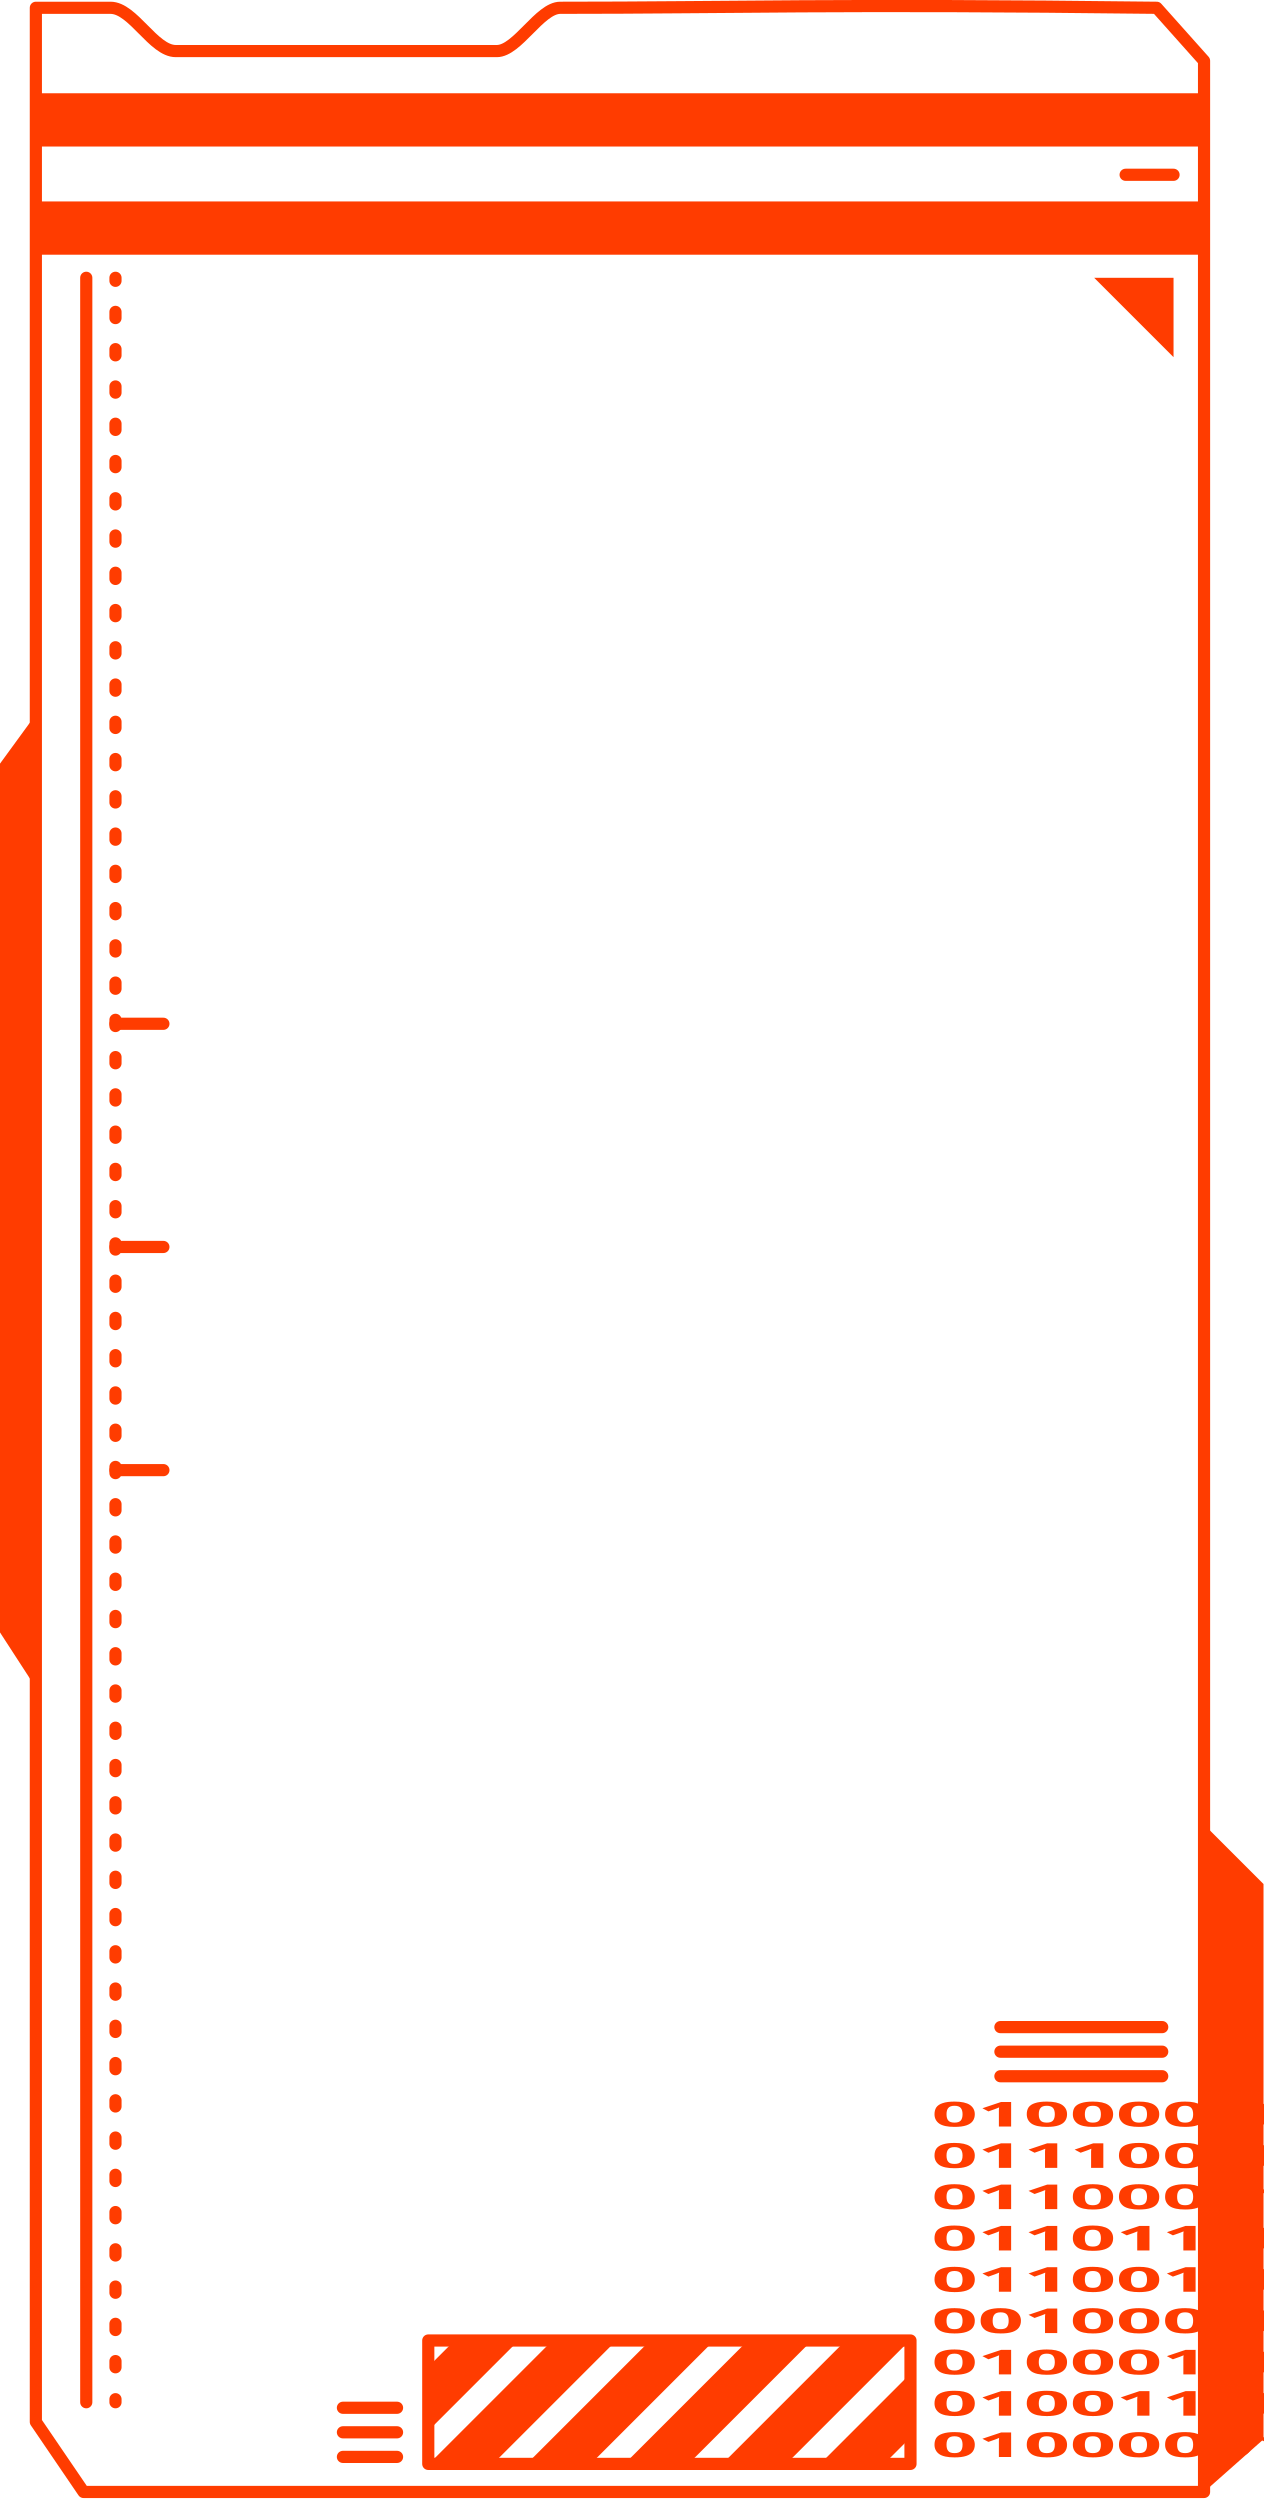
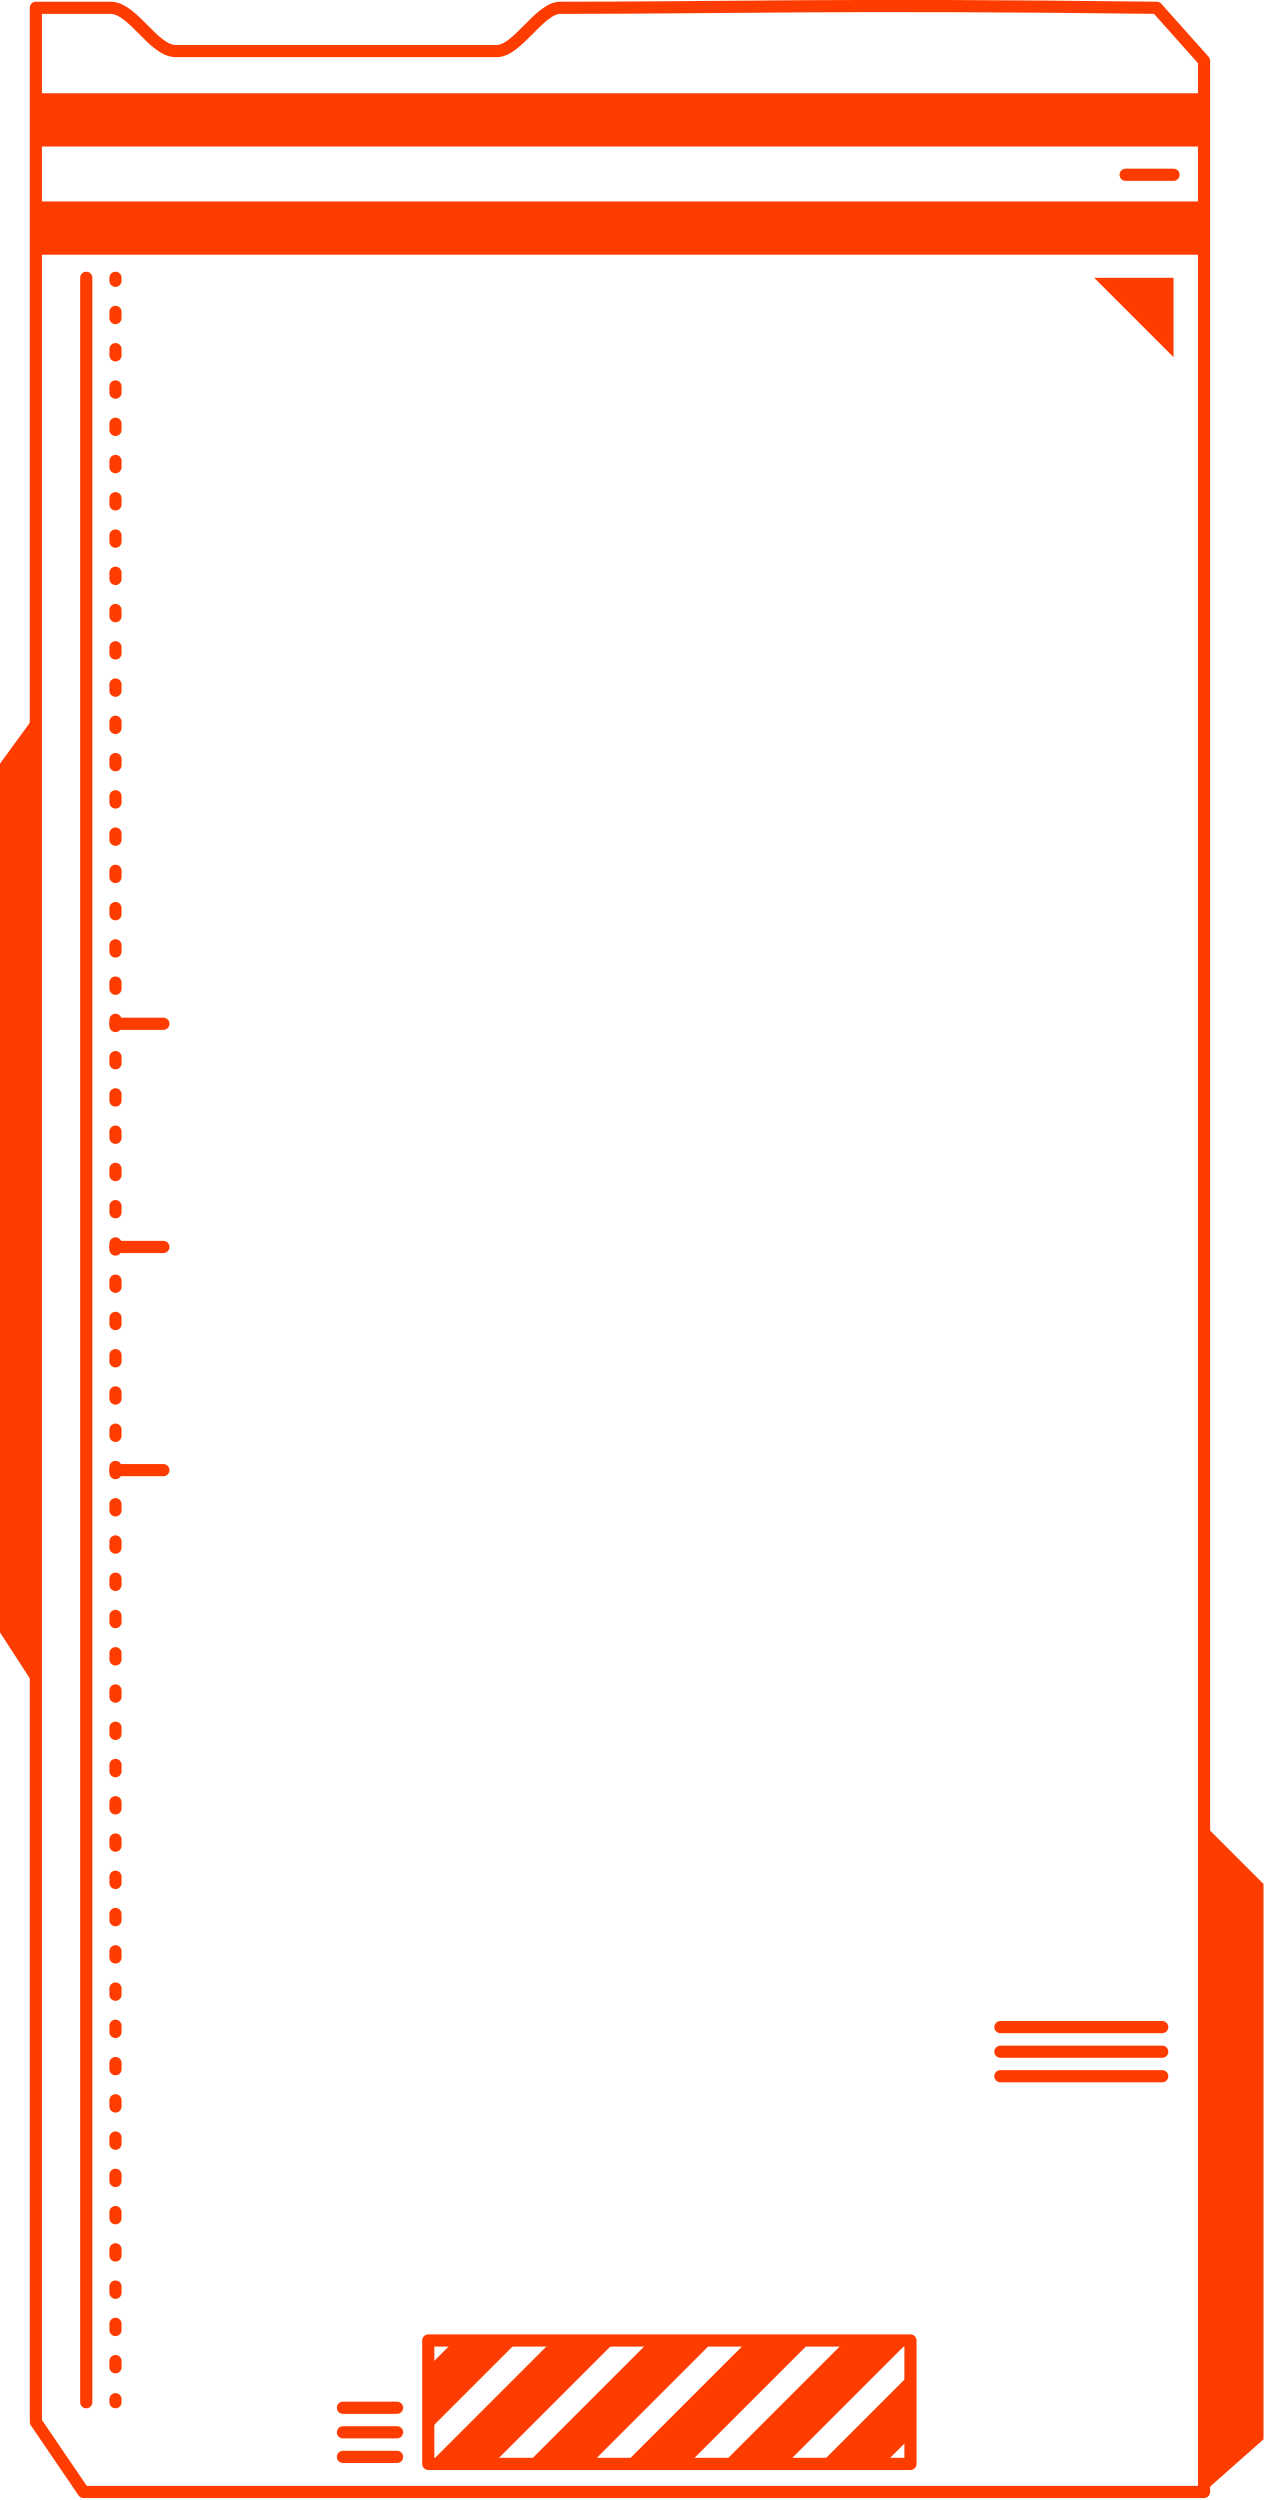
<svg xmlns="http://www.w3.org/2000/svg" id="Layer_2" viewBox="0 0 207.55 410.66">
  <defs>
    <clipPath id="clippath">
      <rect x="70.35" y="384.46" width="79.21" height="20.27" style="fill:none; stroke:#ff3c00; stroke-linecap:round; stroke-linejoin:round; stroke-width:2px;" />
    </clipPath>
  </defs>
  <g id="Layer_1-2">
    <path d="M13.73,409.34h184.05c0-133.12,0-266.23,0-399.35l-7.77-8.71c-52.81-.65-70.27,0-97.98,0-3.37,0-7.05,7.11-10.42,7.11-17.58,0-35.15,0-52.73,0-3.68,0-7.04-7.11-10.72-7.11-4.09,0-8.18,0-12.27,0v396.55l7.83,11.5Z" style="fill:none; stroke:#ff3c00; stroke-linecap:round; stroke-linejoin:round; stroke-width:2px;" />
    <polygon points="5.89 117.36 0 125.44 0 268.15 5.89 277.23 5.89 117.36" style="fill:#ff3c00;" />
    <polygon points="197.78 409.34 207.55 400.69 207.55 309.48 198.5 300.43 197.78 409.34" style="fill:#ff3c00;" />
    <rect x="5.89" y="15.32" width="191.88" height="8.75" style="fill:#ff3c00;" />
    <rect x="5.89" y="33.09" width="191.88" height="8.75" style="fill:#ff3c00;" />
    <line x1="14.17" y1="45.63" x2="14.17" y2="394.6" style="fill:none; stroke:#ff3c00; stroke-linecap:round; stroke-linejoin:round; stroke-width:2px;" />
    <line x1="18.97" y1="45.63" x2="18.97" y2="46.13" style="fill:none; stroke:#ff3c00; stroke-linecap:round; stroke-linejoin:round; stroke-width:2px;" />
    <line x1="18.97" y1="51.23" x2="18.97" y2="60.93" style="fill:none; stroke:#ff3c00; stroke-dasharray:1.02 5.1 1.02 5.1; stroke-linecap:round; stroke-linejoin:round; stroke-width:2px;" />
    <line x1="18.97" y1="63.48" x2="18.97" y2="391.55" style="fill:none; stroke:#ff3c00; stroke-dasharray:1.02 5.1 1.02 5.1 1.02 5.1; stroke-linecap:round; stroke-linejoin:round; stroke-width:2px;" />
    <line x1="18.97" y1="394.1" x2="18.97" y2="394.6" style="fill:none; stroke:#ff3c00; stroke-linecap:round; stroke-linejoin:round; stroke-width:2px;" />
    <line x1="18.97" y1="204.83" x2="26.84" y2="204.83" style="fill:none; stroke:#ff3c00; stroke-linecap:round; stroke-linejoin:round; stroke-width:2px;" />
    <line x1="18.97" y1="241.49" x2="26.84" y2="241.49" style="fill:none; stroke:#ff3c00; stroke-linecap:round; stroke-linejoin:round; stroke-width:2px;" />
    <line x1="18.97" y1="168.17" x2="26.84" y2="168.17" style="fill:none; stroke:#ff3c00; stroke-linecap:round; stroke-linejoin:round; stroke-width:2px;" />
    <line x1="164.33" y1="341.05" x2="190.91" y2="341.05" style="fill:none; stroke:#ff3c00; stroke-linecap:round; stroke-linejoin:round; stroke-width:2px;" />
    <line x1="164.33" y1="337.02" x2="190.91" y2="337.02" style="fill:none; stroke:#ff3c00; stroke-linecap:round; stroke-linejoin:round; stroke-width:2px;" />
    <line x1="164.33" y1="332.98" x2="190.91" y2="332.98" style="fill:none; stroke:#ff3c00; stroke-linecap:round; stroke-linejoin:round; stroke-width:2px;" />
    <line x1="184.9" y1="28.71" x2="192.77" y2="28.71" style="fill:none; stroke:#ff3c00; stroke-linecap:round; stroke-linejoin:round; stroke-width:2px;" />
    <line x1="56.33" y1="403.58" x2="65.22" y2="403.58" style="fill:none; stroke:#ff3c00; stroke-linecap:round; stroke-linejoin:round; stroke-width:2px;" />
    <line x1="56.33" y1="399.54" x2="65.22" y2="399.54" style="fill:none; stroke:#ff3c00; stroke-linecap:round; stroke-linejoin:round; stroke-width:2px;" />
    <line x1="56.33" y1="395.51" x2="65.22" y2="395.51" style="fill:none; stroke:#ff3c00; stroke-linecap:round; stroke-linejoin:round; stroke-width:2px;" />
-     <text transform="translate(153.03 349.31) scale(2.34 1)" style="fill:#ff3c00; font-family:DINCondensed-Bold, 'DIN Condensed'; font-size:5.66px; font-weight:700;">
-       <tspan x="0" y="0">01000010</tspan>
-       <tspan x="0" y="6.79">01110010</tspan>
-       <tspan x="0" y="13.57">01100001</tspan>
-       <tspan x="0" y="20.36">01101110</tspan>
-       <tspan x="0" y="27.14">01100100</tspan>
-       <tspan x="0" y="33.93">00100000</tspan>
-       <tspan x="0" y="40.72">01000100</tspan>
-       <tspan x="0" y="47.5">01001110</tspan>
-       <tspan x="0" y="54.29">01000001</tspan>
-     </text>
    <polygon points="179.73 45.63 192.77 45.63 192.77 58.67 179.73 45.63" style="fill:#ff3c00;" />
    <g style="clip-path:url(#clippath);">
      <rect x="131.11" y="390.88" width="37.99" height="7.43" transform="translate(-235.06 221.72) rotate(-45)" style="fill:#ff3c00;" />
      <rect x="115.05" y="390.88" width="37.99" height="7.43" transform="translate(-239.77 210.36) rotate(-45)" style="fill:#ff3c00;" />
      <rect x="98.98" y="390.88" width="37.99" height="7.43" transform="translate(-244.47 199) rotate(-45)" style="fill:#ff3c00;" />
      <rect x="82.92" y="390.88" width="37.99" height="7.43" transform="translate(-249.17 187.64) rotate(-45)" style="fill:#ff3c00;" />
      <rect x="66.86" y="390.88" width="37.99" height="7.43" transform="translate(-253.88 176.29) rotate(-45)" style="fill:#ff3c00;" />
      <rect x="50.8" y="390.88" width="37.99" height="7.43" transform="translate(-258.58 164.93) rotate(-45)" style="fill:#ff3c00;" />
    </g>
    <rect x="70.35" y="384.46" width="79.21" height="20.27" style="fill:none; stroke:#ff3c00; stroke-linecap:round; stroke-linejoin:round; stroke-width:2px;" />
  </g>
</svg>
